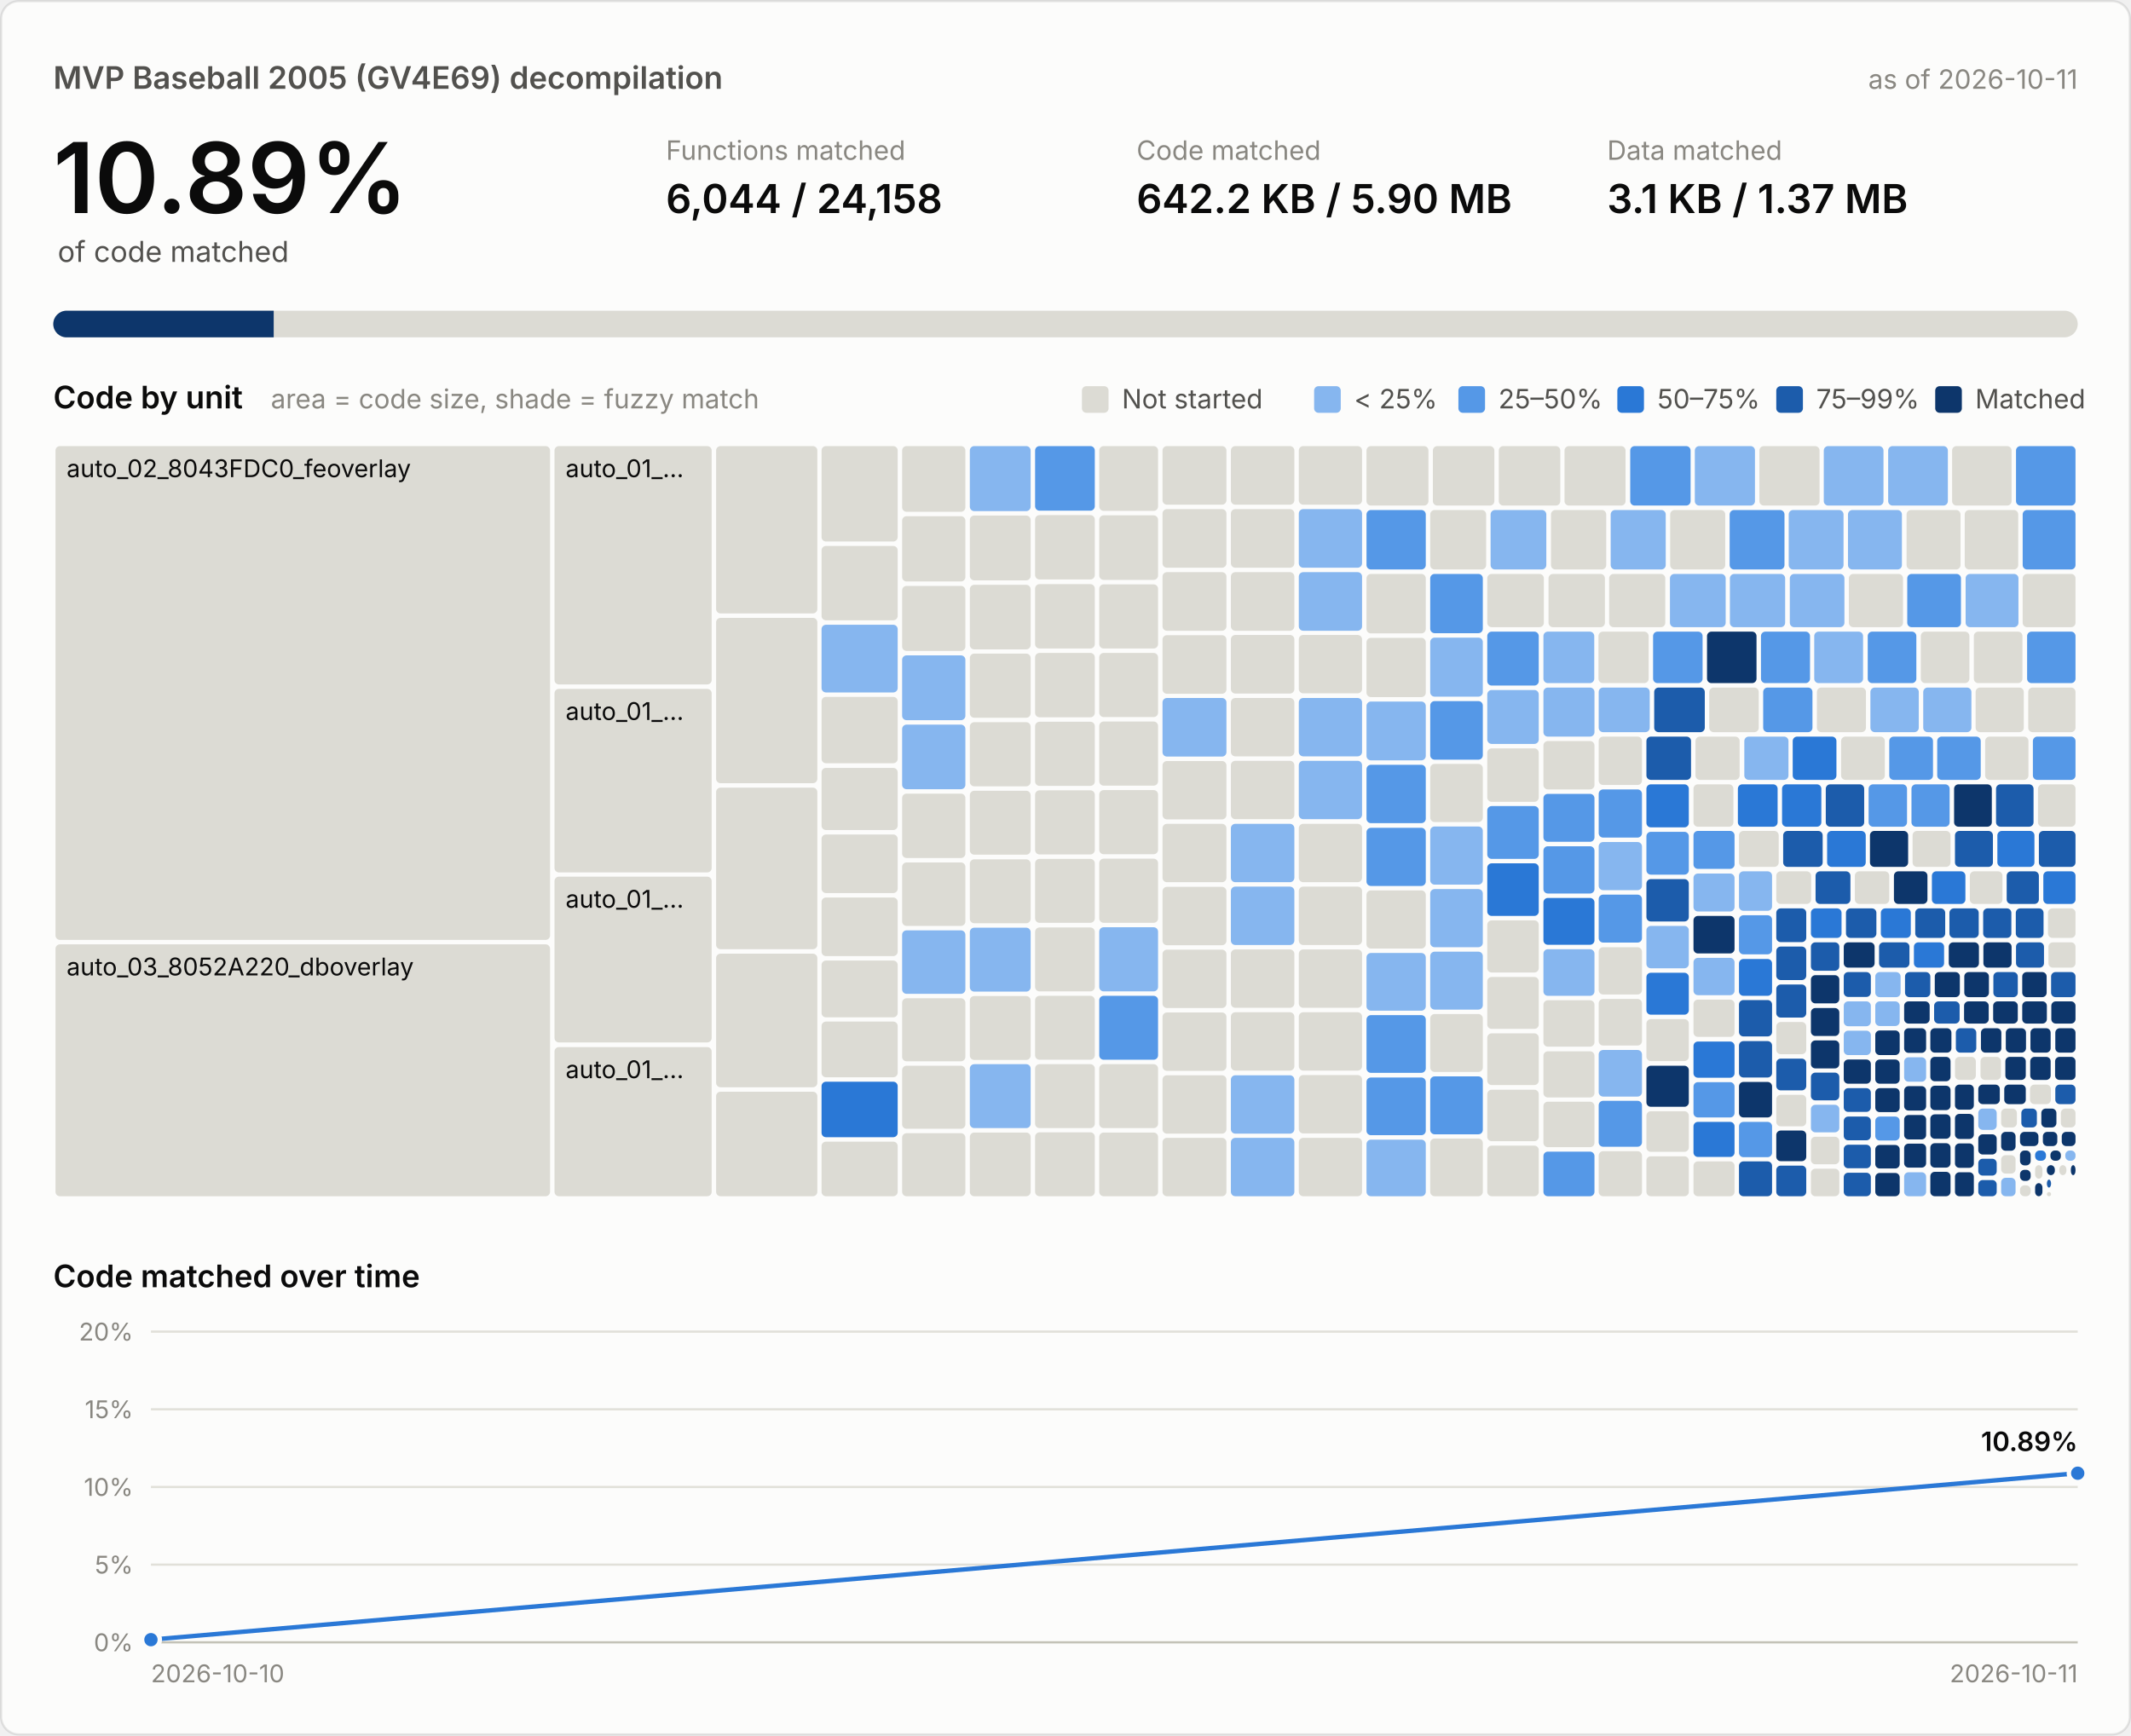
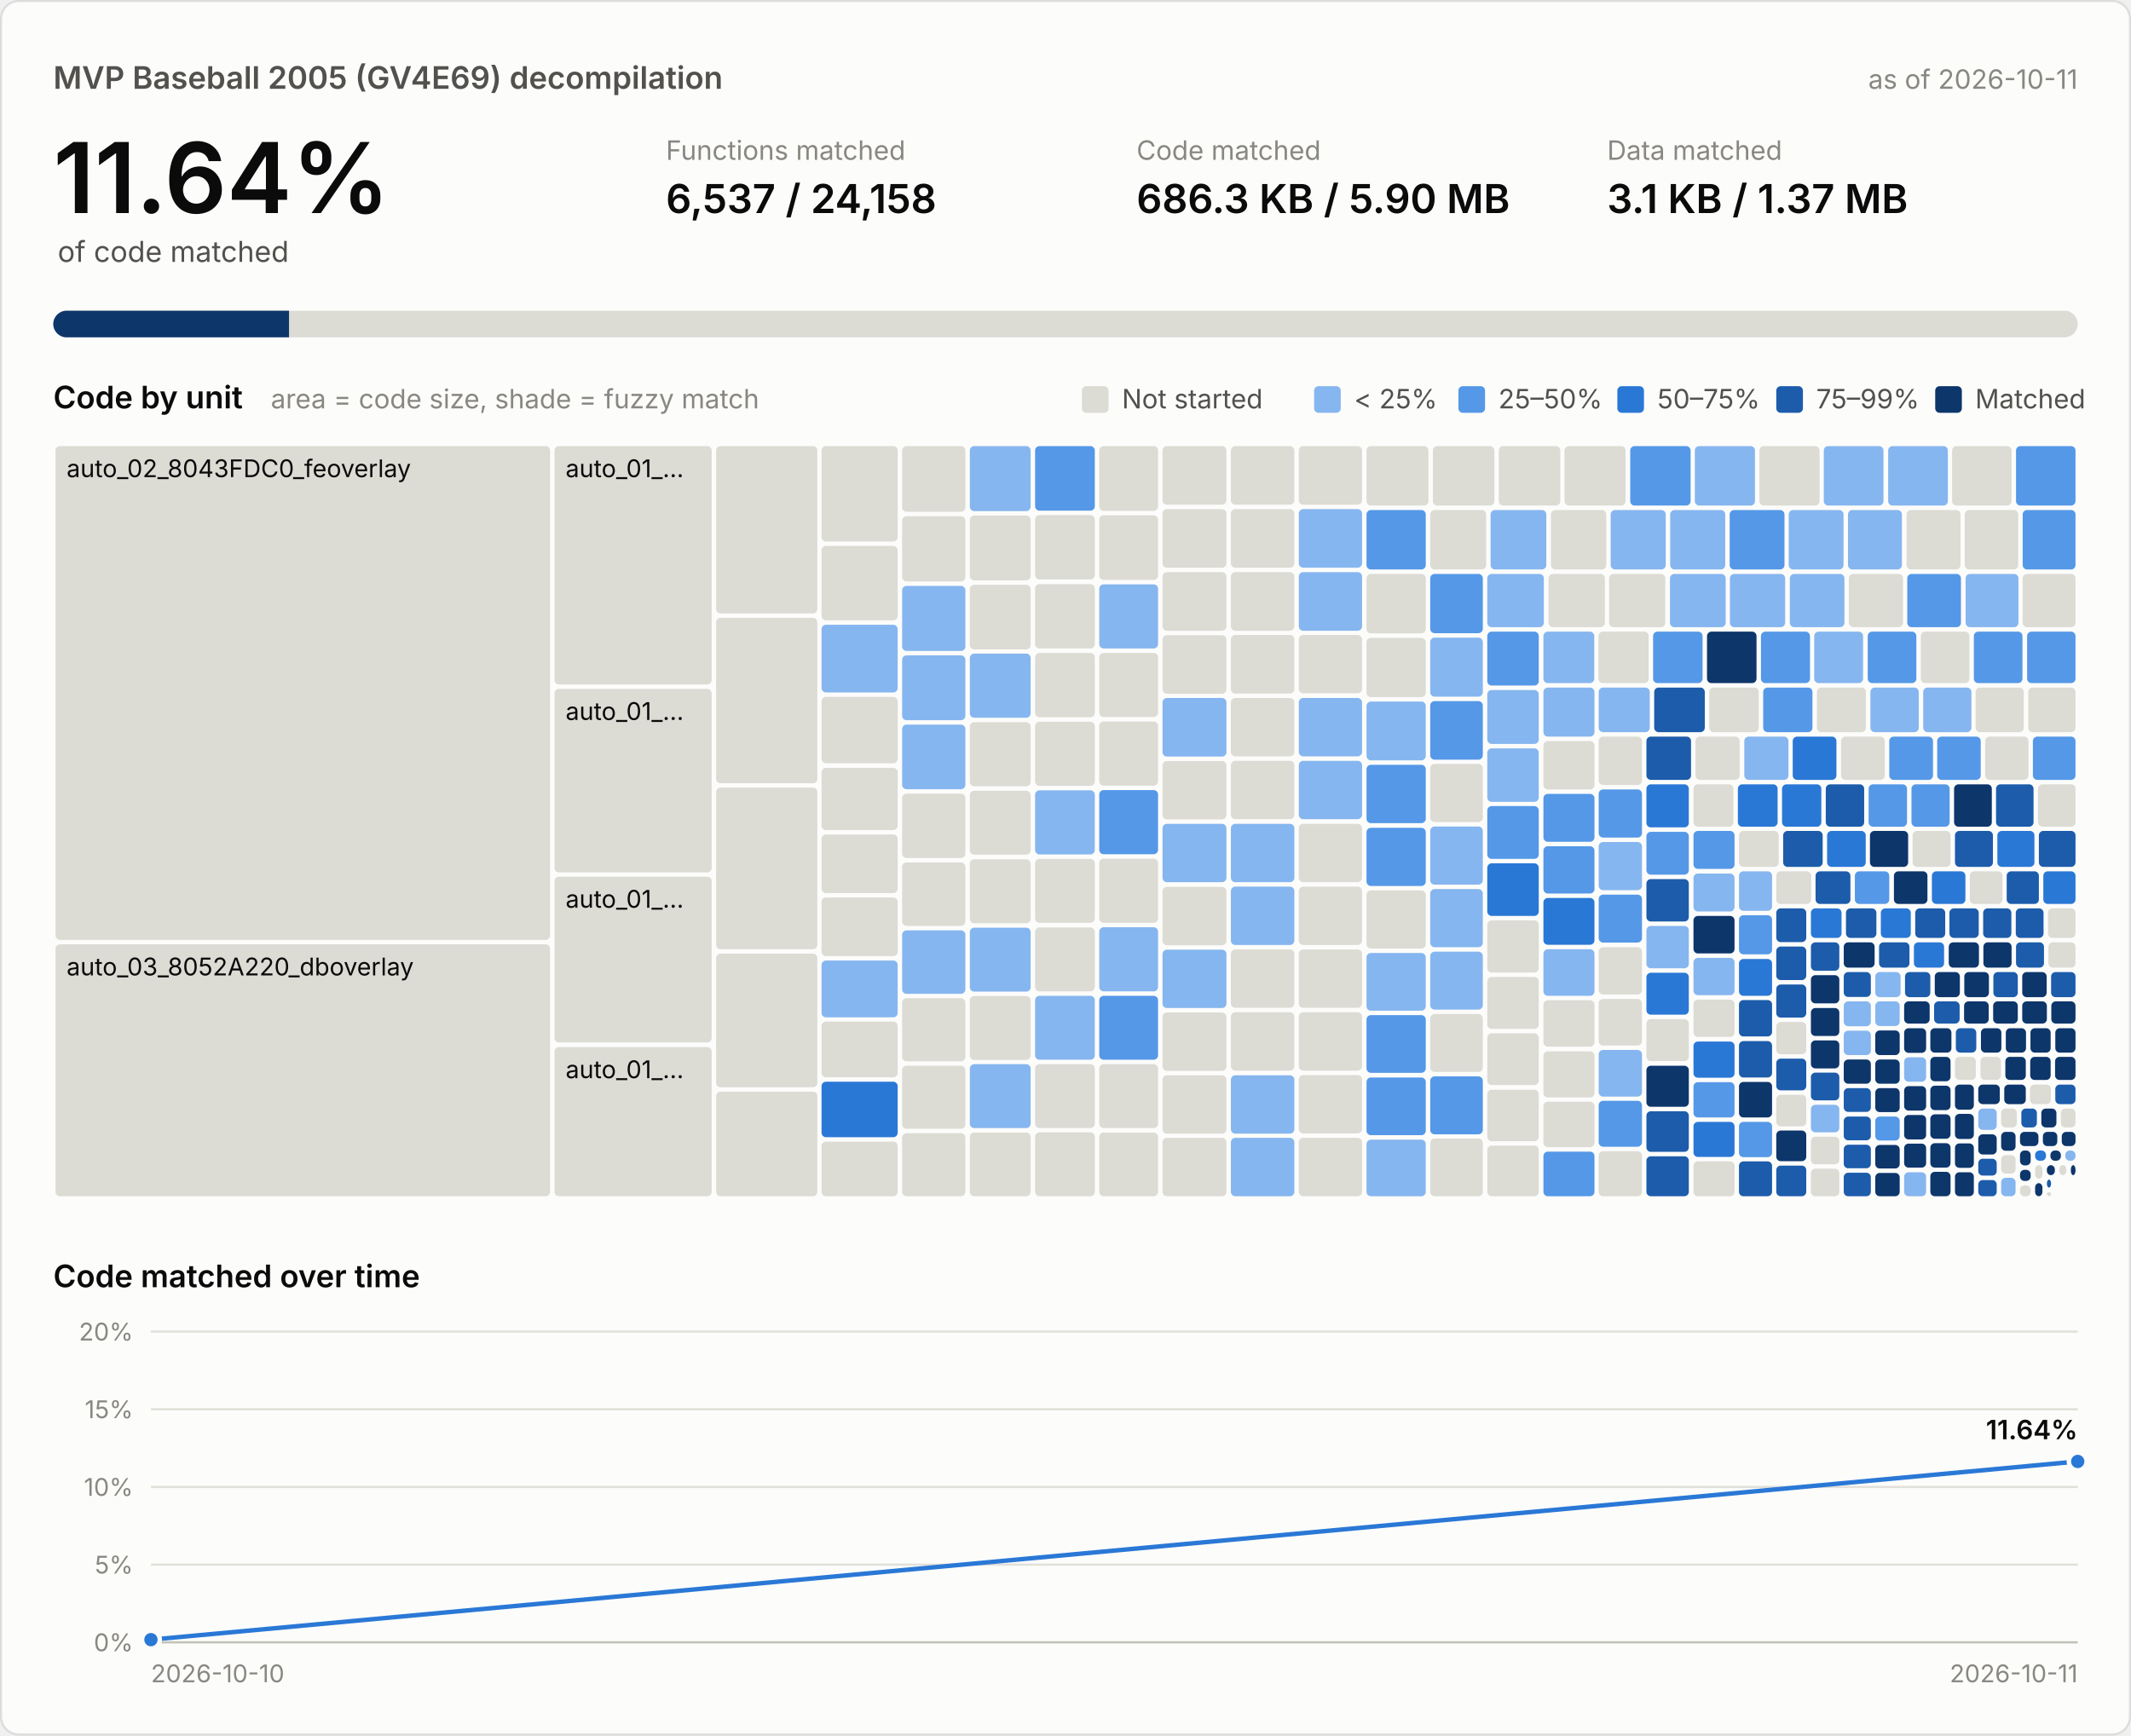
<svg xmlns="http://www.w3.org/2000/svg" width="960" height="782" viewBox="0 0 960 782" role="img" aria-labelledby="title desc">
  <style>
text { font-family: system-ui, -apple-system, "Segoe UI", sans-serif; }
.surface { fill: #fcfcfb; }
.border { fill: none; stroke: rgba(11,11,11,0.10); }
.t1 { fill: #0b0b0b; } .t2 { fill: #52514e; } .t3 { fill: #898781; }
.grid { stroke: #e1e0d9; } .axis { stroke: #c3c2b7; }
.line { fill: none; stroke: #2a78d6; } .dot { fill: #2a78d6; stroke: #fcfcfb; }
.b0 { fill: #dcdbd4; } .b1 { fill: #86b6ef; } .b2 { fill: #5598e7; }
.b3 { fill: #2a78d6; } .b4 { fill: #1c5cab; } .b5 { fill: #0d366b; }
.l0, .l1, .l2, .l3 { fill: #0b0b0b; } .l4, .l5 { fill: #ffffff; }
@media (prefers-color-scheme: dark) {
  .surface { fill: #1a1a19; }
  .border { stroke: rgba(255,255,255,0.10); }
  .t1 { fill: #ffffff; } .t2 { fill: #c3c2b7; } .t3 { fill: #898781; }
  .grid { stroke: #2c2c2a; } .axis { stroke: #383835; }
  .line { stroke: #3987e5; } .dot { fill: #3987e5; stroke: #1a1a19; }
  .b0 { fill: #383835; } .b1 { fill: #184f95; } .b2 { fill: #256abf; }
  .b3 { fill: #3987e5; } .b4 { fill: #6da7ec; } .b5 { fill: #b7d3f6; }
  .l0 { fill: #c3c2b7; } .l1, .l2 { fill: #ffffff; } .l3, .l4, .l5 { fill: #0b0b0b; }
}
</style>
  <rect x="0.5" y="0.5" width="959" height="781" rx="8" class="surface" />
  <rect x="0.5" y="0.5" width="959" height="781" rx="8" class="border" />
  <text x="24.0" y="40.0" class="t2" font-size="14" font-weight="600" text-anchor="start">MVP Baseball 2005 (GV4E69) decompilation</text>
  <text x="936.0" y="40.0" class="t3" font-size="12" font-weight="400" text-anchor="end">as of 2026-10-11</text>
-   <text x="24.0" y="96.0" class="t1" font-size="44" font-weight="600" text-anchor="start">10.89%</text>
+   <text x="24.0" y="96.0" class="t1" font-size="44" font-weight="600" text-anchor="start">11.64%</text>
  <text x="26.0" y="118.0" class="t2" font-size="13" font-weight="400" text-anchor="start">of code matched</text>
  <text x="300.0" y="72.0" class="t3" font-size="12" font-weight="400" text-anchor="start">Functions matched</text>
-   <text x="300.0" y="96.0" class="t1" font-size="18" font-weight="600" text-anchor="start">6,044 / 24,158</text>
+   <text x="300.0" y="96.0" class="t1" font-size="18" font-weight="600" text-anchor="start">6,537 / 24,158</text>
  <text x="512.0" y="72.0" class="t3" font-size="12" font-weight="400" text-anchor="start">Code matched</text>
-   <text x="512.0" y="96.0" class="t1" font-size="18" font-weight="600" text-anchor="start">642.2 KB / 5.90 MB</text>
+   <text x="512.0" y="96.0" class="t1" font-size="18" font-weight="600" text-anchor="start">686.3 KB / 5.90 MB</text>
  <text x="724.0" y="72.0" class="t3" font-size="12" font-weight="400" text-anchor="start">Data matched</text>
  <text x="724.0" y="96.0" class="t1" font-size="18" font-weight="600" text-anchor="start">3.1 KB / 1.37 MB</text>
  <clipPath id="bar">
    <rect x="24" y="140" width="912" height="12" rx="6.0" />
  </clipPath>
  <rect x="24" y="140" width="912" height="12" rx="6.0" class="b0" />
-   <rect x="24" y="140" width="99.3" height="12" class="b5" clip-path="url(#bar)" />
+   <rect x="24" y="140" width="106.2" height="12" class="b5" clip-path="url(#bar)" />
  <text x="24.0" y="184.0" class="t1" font-size="14" font-weight="600" text-anchor="start">Code by unit</text>
  <text x="122.0" y="184.0" class="t3" font-size="12" font-weight="400" text-anchor="start">area = code size, shade = fuzzy match</text>
  <rect x="487.4" y="174" width="12" height="12" rx="2" class="b0" />
  <text x="505.4" y="184.0" class="t2" font-size="12" font-weight="400" text-anchor="start">Not started</text>
  <rect x="592.0" y="174" width="12" height="12" rx="2" class="b1" />
  <text x="610.0" y="184.0" class="t2" font-size="12" font-weight="400" text-anchor="start">&lt; 25%</text>
  <rect x="657.0" y="174" width="12" height="12" rx="2" class="b2" />
  <text x="675.0" y="184.0" class="t2" font-size="12" font-weight="400" text-anchor="start">25–50%</text>
  <rect x="728.6" y="174" width="12" height="12" rx="2" class="b3" />
  <text x="746.6" y="184.0" class="t2" font-size="12" font-weight="400" text-anchor="start">50–75%</text>
  <rect x="800.2" y="174" width="12" height="12" rx="2" class="b4" />
  <text x="818.2" y="184.0" class="t2" font-size="12" font-weight="400" text-anchor="start">75–99%</text>
  <rect x="871.8" y="174" width="12" height="12" rx="2" class="b5" />
  <text x="889.8" y="184.0" class="t2" font-size="12" font-weight="400" text-anchor="start">Matched</text>
  <g id="treemap">
    <rect x="25.0" y="201.0" width="222.8" height="222.5" rx="2" class="b0" />
    <text x="30.0" y="215.0" class="l0" font-size="11" font-weight="400" text-anchor="start">auto_02_8043FDC0_feoverlay</text>
    <rect x="25.0" y="425.5" width="222.8" height="113.5" rx="2" class="b0" />
    <text x="30.0" y="439.5" class="l0" font-size="11" font-weight="400" text-anchor="start">auto_03_8052A220_dboverlay</text>
    <rect x="249.8" y="201.0" width="70.8" height="107.4" rx="2" class="b0" />
    <text x="254.8" y="215.0" class="l0" font-size="11" font-weight="400" text-anchor="start">auto_01_…</text>
    <rect x="249.8" y="310.4" width="70.8" height="82.7" rx="2" class="b0" />
    <text x="254.8" y="324.4" class="l0" font-size="11" font-weight="400" text-anchor="start">auto_01_…</text>
    <rect x="249.8" y="395.0" width="70.8" height="74.7" rx="2" class="b0" />
    <text x="254.8" y="409.0" class="l0" font-size="11" font-weight="400" text-anchor="start">auto_01_…</text>
    <rect x="249.8" y="471.8" width="70.8" height="67.2" rx="2" class="b0" />
    <text x="254.8" y="485.8" class="l0" font-size="11" font-weight="400" text-anchor="start">auto_01_…</text>
    <rect x="322.6" y="201.0" width="45.6" height="75.4" rx="2" class="b0" />
    <rect x="322.6" y="278.4" width="45.6" height="74.5" rx="2" class="b0" />
    <rect x="322.6" y="354.9" width="45.6" height="72.8" rx="2" class="b0" />
    <rect x="322.6" y="429.7" width="45.6" height="60.2" rx="2" class="b0" />
    <rect x="322.6" y="491.9" width="45.6" height="47.1" rx="2" class="b0" />
    <rect x="370.1" y="201.0" width="34.3" height="43.0" rx="2" class="b0" />
    <rect x="370.1" y="246.0" width="34.3" height="33.5" rx="2" class="b0" />
    <rect x="370.1" y="281.5" width="34.3" height="30.5" rx="2" class="b1" />
    <rect x="370.1" y="314.0" width="34.3" height="29.9" rx="2" class="b0" />
    <rect x="370.1" y="346.0" width="34.3" height="28.0" rx="2" class="b0" />
    <rect x="370.1" y="376.0" width="34.3" height="26.4" rx="2" class="b0" />
    <rect x="370.1" y="404.4" width="34.3" height="26.4" rx="2" class="b0" />
-     <rect x="370.1" y="432.8" width="34.3" height="25.6" rx="2" class="b0" />
+     <rect x="370.1" y="432.8" width="34.3" height="25.6" rx="2" class="b1" />
    <rect x="370.1" y="460.3" width="34.3" height="25.1" rx="2" class="b0" />
    <rect x="370.1" y="487.4" width="34.3" height="25.0" rx="2" class="b3" />
    <rect x="370.1" y="514.4" width="34.3" height="24.6" rx="2" class="b0" />
    <rect x="406.4" y="201.0" width="28.5" height="29.6" rx="2" class="b0" />
    <rect x="406.4" y="232.6" width="28.5" height="29.4" rx="2" class="b0" />
-     <rect x="406.4" y="264.0" width="28.5" height="29.3" rx="2" class="b0" />
+     <rect x="406.4" y="264.0" width="28.5" height="29.3" rx="2" class="b1" />
    <rect x="406.4" y="295.3" width="28.5" height="29.2" rx="2" class="b1" />
    <rect x="406.4" y="326.5" width="28.5" height="29.1" rx="2" class="b1" />
    <rect x="406.4" y="357.6" width="28.5" height="29.0" rx="2" class="b0" />
    <rect x="406.4" y="388.6" width="28.5" height="28.6" rx="2" class="b0" />
    <rect x="406.4" y="419.2" width="28.5" height="28.6" rx="2" class="b1" />
    <rect x="406.4" y="449.8" width="28.5" height="28.4" rx="2" class="b0" />
    <rect x="406.4" y="480.2" width="28.5" height="28.4" rx="2" class="b0" />
    <rect x="406.4" y="510.6" width="28.5" height="28.4" rx="2" class="b0" />
    <rect x="436.9" y="201.0" width="27.4" height="29.3" rx="2" class="b1" />
    <rect x="436.9" y="232.3" width="27.4" height="29.2" rx="2" class="b0" />
    <rect x="436.9" y="263.5" width="27.4" height="29.1" rx="2" class="b0" />
-     <rect x="436.9" y="294.5" width="27.4" height="28.9" rx="2" class="b0" />
+     <rect x="436.9" y="294.5" width="27.4" height="28.9" rx="2" class="b1" />
    <rect x="436.9" y="325.4" width="27.4" height="28.9" rx="2" class="b0" />
    <rect x="436.9" y="356.3" width="27.4" height="28.8" rx="2" class="b0" />
    <rect x="436.9" y="387.2" width="27.4" height="28.8" rx="2" class="b0" />
    <rect x="436.9" y="418.0" width="27.4" height="28.8" rx="2" class="b1" />
    <rect x="436.9" y="448.8" width="27.4" height="28.8" rx="2" class="b0" />
    <rect x="436.9" y="479.5" width="27.4" height="28.8" rx="2" class="b1" />
    <rect x="436.9" y="510.3" width="27.4" height="28.7" rx="2" class="b0" />
    <rect x="466.3" y="201.0" width="26.9" height="29.1" rx="2" class="b2" />
    <rect x="466.3" y="232.1" width="26.9" height="29.0" rx="2" class="b0" />
    <rect x="466.3" y="263.2" width="26.9" height="29.0" rx="2" class="b0" />
    <rect x="466.3" y="294.2" width="26.9" height="29.0" rx="2" class="b0" />
    <rect x="466.3" y="325.2" width="26.9" height="28.9" rx="2" class="b0" />
-     <rect x="466.3" y="356.1" width="26.9" height="28.9" rx="2" class="b0" />
+     <rect x="466.3" y="356.1" width="26.9" height="28.9" rx="2" class="b1" />
    <rect x="466.3" y="387.0" width="26.9" height="28.8" rx="2" class="b0" />
    <rect x="466.3" y="417.9" width="26.9" height="28.8" rx="2" class="b0" />
-     <rect x="466.3" y="448.7" width="26.9" height="28.8" rx="2" class="b0" />
+     <rect x="466.3" y="448.7" width="26.9" height="28.8" rx="2" class="b1" />
    <rect x="466.3" y="479.5" width="26.9" height="28.8" rx="2" class="b0" />
    <rect x="466.3" y="510.2" width="26.9" height="28.8" rx="2" class="b0" />
    <rect x="495.2" y="201.0" width="26.5" height="29.2" rx="2" class="b0" />
    <rect x="495.2" y="232.2" width="26.5" height="29.1" rx="2" class="b0" />
-     <rect x="495.2" y="263.3" width="26.5" height="28.9" rx="2" class="b0" />
+     <rect x="495.2" y="263.3" width="26.5" height="28.9" rx="2" class="b1" />
    <rect x="495.2" y="294.2" width="26.5" height="28.9" rx="2" class="b0" />
    <rect x="495.2" y="325.1" width="26.5" height="28.9" rx="2" class="b0" />
-     <rect x="495.2" y="356.0" width="26.5" height="28.9" rx="2" class="b0" />
+     <rect x="495.2" y="356.0" width="26.5" height="28.9" rx="2" class="b2" />
    <rect x="495.2" y="386.9" width="26.5" height="28.9" rx="2" class="b0" />
    <rect x="495.2" y="417.8" width="26.5" height="28.9" rx="2" class="b1" />
    <rect x="495.2" y="448.7" width="26.5" height="28.8" rx="2" class="b2" />
    <rect x="495.2" y="479.5" width="26.5" height="28.8" rx="2" class="b0" />
    <rect x="495.2" y="510.3" width="26.5" height="28.7" rx="2" class="b0" />
    <rect x="523.7" y="201.0" width="28.8" height="26.4" rx="2" class="b0" />
    <rect x="523.7" y="229.4" width="28.8" height="26.4" rx="2" class="b0" />
    <rect x="523.7" y="257.8" width="28.8" height="26.4" rx="2" class="b0" />
    <rect x="523.7" y="286.2" width="28.8" height="26.4" rx="2" class="b0" />
    <rect x="523.7" y="314.5" width="28.8" height="26.4" rx="2" class="b1" />
    <rect x="523.7" y="342.9" width="28.8" height="26.3" rx="2" class="b0" />
-     <rect x="523.7" y="371.2" width="28.8" height="26.3" rx="2" class="b0" />
+     <rect x="523.7" y="371.2" width="28.8" height="26.3" rx="2" class="b1" />
    <rect x="523.7" y="399.6" width="28.8" height="26.3" rx="2" class="b0" />
-     <rect x="523.7" y="427.9" width="28.8" height="26.3" rx="2" class="b0" />
+     <rect x="523.7" y="427.9" width="28.8" height="26.3" rx="2" class="b1" />
    <rect x="523.7" y="456.2" width="28.8" height="26.3" rx="2" class="b0" />
    <rect x="523.7" y="484.5" width="28.8" height="26.3" rx="2" class="b0" />
    <rect x="523.7" y="512.7" width="28.8" height="26.3" rx="2" class="b0" />
    <rect x="554.5" y="201.0" width="28.6" height="26.4" rx="2" class="b0" />
    <rect x="554.5" y="229.4" width="28.6" height="26.4" rx="2" class="b0" />
    <rect x="554.5" y="257.8" width="28.6" height="26.4" rx="2" class="b0" />
    <rect x="554.5" y="286.1" width="28.6" height="26.4" rx="2" class="b0" />
    <rect x="554.5" y="314.5" width="28.6" height="26.3" rx="2" class="b0" />
    <rect x="554.5" y="342.8" width="28.6" height="26.3" rx="2" class="b0" />
    <rect x="554.5" y="371.2" width="28.6" height="26.3" rx="2" class="b1" />
    <rect x="554.5" y="399.5" width="28.6" height="26.3" rx="2" class="b1" />
    <rect x="554.5" y="427.8" width="28.6" height="26.3" rx="2" class="b0" />
    <rect x="554.5" y="456.1" width="28.6" height="26.3" rx="2" class="b0" />
    <rect x="554.5" y="484.5" width="28.6" height="26.3" rx="2" class="b1" />
    <rect x="554.5" y="512.7" width="28.6" height="26.3" rx="2" class="b1" />
    <rect x="585.1" y="201.0" width="28.5" height="26.4" rx="2" class="b0" />
    <rect x="585.1" y="229.4" width="28.5" height="26.4" rx="2" class="b1" />
    <rect x="585.1" y="257.8" width="28.5" height="26.4" rx="2" class="b1" />
    <rect x="585.1" y="286.1" width="28.5" height="26.3" rx="2" class="b0" />
    <rect x="585.1" y="314.5" width="28.5" height="26.3" rx="2" class="b1" />
    <rect x="585.1" y="342.8" width="28.5" height="26.3" rx="2" class="b1" />
    <rect x="585.1" y="371.2" width="28.5" height="26.3" rx="2" class="b0" />
    <rect x="585.1" y="399.5" width="28.5" height="26.3" rx="2" class="b0" />
    <rect x="585.1" y="427.8" width="28.5" height="26.3" rx="2" class="b0" />
    <rect x="585.1" y="456.1" width="28.5" height="26.3" rx="2" class="b0" />
    <rect x="585.1" y="484.4" width="28.5" height="26.3" rx="2" class="b0" />
    <rect x="585.1" y="512.7" width="28.5" height="26.3" rx="2" class="b0" />
    <rect x="615.6" y="201.0" width="27.9" height="26.8" rx="2" class="b0" />
    <rect x="645.5" y="201.0" width="27.7" height="26.8" rx="2" class="b0" />
    <rect x="675.2" y="201.0" width="27.7" height="26.8" rx="2" class="b0" />
    <rect x="704.8" y="201.0" width="27.5" height="26.8" rx="2" class="b0" />
    <rect x="734.4" y="201.0" width="27.2" height="26.8" rx="2" class="b2" />
    <rect x="763.5" y="201.0" width="27.1" height="26.8" rx="2" class="b1" />
    <rect x="792.6" y="201.0" width="27.1" height="26.8" rx="2" class="b0" />
    <rect x="821.6" y="201.0" width="26.9" height="26.8" rx="2" class="b1" />
    <rect x="850.6" y="201.0" width="26.9" height="26.8" rx="2" class="b1" />
    <rect x="879.4" y="201.0" width="26.8" height="26.8" rx="2" class="b0" />
    <rect x="908.2" y="201.0" width="26.8" height="26.8" rx="2" class="b2" />
    <rect x="615.6" y="229.8" width="26.7" height="26.8" rx="2" class="b2" />
    <rect x="615.6" y="258.6" width="26.7" height="26.8" rx="2" class="b0" />
    <rect x="615.6" y="287.4" width="26.7" height="26.7" rx="2" class="b0" />
    <rect x="615.6" y="316.1" width="26.7" height="26.5" rx="2" class="b1" />
    <rect x="615.6" y="344.6" width="26.7" height="26.3" rx="2" class="b2" />
    <rect x="615.6" y="373.0" width="26.7" height="26.2" rx="2" class="b2" />
    <rect x="615.6" y="401.2" width="26.7" height="26.2" rx="2" class="b0" />
    <rect x="615.6" y="429.4" width="26.7" height="26.0" rx="2" class="b1" />
    <rect x="615.6" y="457.4" width="26.7" height="26.0" rx="2" class="b2" />
    <rect x="615.6" y="485.5" width="26.7" height="26.0" rx="2" class="b2" />
    <rect x="615.6" y="513.5" width="26.7" height="25.5" rx="2" class="b1" />
    <rect x="644.3" y="229.8" width="25.2" height="26.8" rx="2" class="b0" />
    <rect x="671.5" y="229.8" width="25.1" height="26.8" rx="2" class="b1" />
    <rect x="698.7" y="229.8" width="24.9" height="26.8" rx="2" class="b0" />
    <rect x="725.6" y="229.8" width="24.8" height="26.8" rx="2" class="b1" />
-     <rect x="752.4" y="229.8" width="24.8" height="26.8" rx="2" class="b0" />
+     <rect x="752.4" y="229.8" width="24.8" height="26.8" rx="2" class="b1" />
    <rect x="779.2" y="229.8" width="24.7" height="26.8" rx="2" class="b2" />
    <rect x="805.8" y="229.8" width="24.7" height="26.8" rx="2" class="b1" />
    <rect x="832.5" y="229.8" width="24.3" height="26.8" rx="2" class="b1" />
    <rect x="858.9" y="229.8" width="24.3" height="26.8" rx="2" class="b0" />
    <rect x="885.1" y="229.8" width="24.1" height="26.8" rx="2" class="b0" />
    <rect x="911.2" y="229.8" width="23.8" height="26.8" rx="2" class="b2" />
    <rect x="644.3" y="258.6" width="23.7" height="26.7" rx="2" class="b2" />
    <rect x="644.3" y="287.3" width="23.7" height="26.6" rx="2" class="b1" />
    <rect x="644.3" y="315.9" width="23.7" height="26.4" rx="2" class="b2" />
    <rect x="644.3" y="344.2" width="23.7" height="26.2" rx="2" class="b0" />
    <rect x="644.3" y="372.4" width="23.7" height="26.2" rx="2" class="b1" />
    <rect x="644.3" y="400.6" width="23.7" height="26.2" rx="2" class="b1" />
    <rect x="644.3" y="428.8" width="23.7" height="26.1" rx="2" class="b1" />
    <rect x="644.3" y="456.9" width="23.7" height="26.1" rx="2" class="b0" />
    <rect x="644.3" y="485.0" width="23.7" height="26.1" rx="2" class="b2" />
    <rect x="644.3" y="513.0" width="23.7" height="26.0" rx="2" class="b0" />
-     <rect x="670.0" y="258.6" width="25.5" height="24.0" rx="2" class="b0" />
+     <rect x="670.0" y="258.6" width="25.5" height="24.0" rx="2" class="b1" />
    <rect x="697.6" y="258.6" width="25.4" height="24.0" rx="2" class="b0" />
    <rect x="724.9" y="258.6" width="25.3" height="24.0" rx="2" class="b0" />
    <rect x="752.3" y="258.6" width="25.1" height="24.0" rx="2" class="b1" />
    <rect x="779.3" y="258.6" width="24.9" height="24.0" rx="2" class="b1" />
    <rect x="806.3" y="258.6" width="24.6" height="24.0" rx="2" class="b1" />
    <rect x="832.9" y="258.6" width="24.4" height="24.0" rx="2" class="b0" />
    <rect x="859.2" y="258.6" width="24.2" height="24.0" rx="2" class="b2" />
    <rect x="885.5" y="258.6" width="23.8" height="24.0" rx="2" class="b1" />
    <rect x="911.2" y="258.6" width="23.8" height="24.0" rx="2" class="b0" />
    <rect x="670.0" y="284.6" width="23.2" height="24.3" rx="2" class="b2" />
    <rect x="670.0" y="310.9" width="23.2" height="24.3" rx="2" class="b1" />
-     <rect x="670.0" y="337.2" width="23.2" height="24.1" rx="2" class="b0" />
+     <rect x="670.0" y="337.2" width="23.2" height="24.1" rx="2" class="b1" />
    <rect x="670.0" y="363.2" width="23.2" height="23.8" rx="2" class="b2" />
    <rect x="670.0" y="389.0" width="23.2" height="23.7" rx="2" class="b3" />
    <rect x="670.0" y="414.7" width="23.2" height="23.5" rx="2" class="b0" />
    <rect x="670.0" y="440.2" width="23.2" height="23.4" rx="2" class="b0" />
    <rect x="670.0" y="465.6" width="23.2" height="23.3" rx="2" class="b0" />
    <rect x="670.0" y="491.0" width="23.2" height="23.2" rx="2" class="b0" />
    <rect x="670.0" y="516.2" width="23.2" height="22.8" rx="2" class="b0" />
    <rect x="695.3" y="284.6" width="22.9" height="23.2" rx="2" class="b1" />
    <rect x="720.1" y="284.6" width="22.6" height="23.2" rx="2" class="b0" />
    <rect x="744.7" y="284.6" width="22.3" height="23.2" rx="2" class="b2" />
    <rect x="769.0" y="284.6" width="22.3" height="23.2" rx="2" class="b5" />
    <rect x="793.3" y="284.6" width="22.1" height="23.2" rx="2" class="b2" />
    <rect x="817.3" y="284.6" width="22.0" height="23.2" rx="2" class="b1" />
    <rect x="841.4" y="284.6" width="21.9" height="23.2" rx="2" class="b2" />
    <rect x="865.3" y="284.6" width="21.9" height="23.2" rx="2" class="b0" />
-     <rect x="889.2" y="284.6" width="21.9" height="23.2" rx="2" class="b0" />
+     <rect x="889.2" y="284.6" width="21.9" height="23.2" rx="2" class="b2" />
    <rect x="913.2" y="284.6" width="21.8" height="23.2" rx="2" class="b2" />
    <rect x="695.3" y="309.8" width="23.0" height="22.1" rx="2" class="b1" />
    <rect x="695.3" y="333.9" width="23.0" height="21.8" rx="2" class="b0" />
    <rect x="695.3" y="357.7" width="23.0" height="21.6" rx="2" class="b2" />
    <rect x="695.3" y="381.3" width="23.0" height="21.3" rx="2" class="b2" />
    <rect x="695.3" y="404.6" width="23.0" height="21.1" rx="2" class="b3" />
    <rect x="695.3" y="427.7" width="23.0" height="21.0" rx="2" class="b1" />
    <rect x="695.3" y="450.7" width="23.0" height="20.9" rx="2" class="b0" />
    <rect x="695.3" y="473.7" width="23.0" height="20.8" rx="2" class="b0" />
    <rect x="695.3" y="496.4" width="23.0" height="20.5" rx="2" class="b0" />
    <rect x="695.3" y="518.9" width="23.0" height="20.1" rx="2" class="b2" />
    <rect x="720.2" y="309.8" width="23.0" height="20.1" rx="2" class="b1" />
    <rect x="745.2" y="309.8" width="22.8" height="20.1" rx="2" class="b4" />
    <rect x="770.0" y="309.8" width="22.3" height="20.1" rx="2" class="b0" />
    <rect x="794.3" y="309.8" width="22.2" height="20.1" rx="2" class="b2" />
    <rect x="818.5" y="309.8" width="22.1" height="20.1" rx="2" class="b0" />
    <rect x="842.6" y="309.8" width="21.8" height="20.1" rx="2" class="b1" />
    <rect x="866.4" y="309.8" width="21.7" height="20.1" rx="2" class="b1" />
    <rect x="890.0" y="309.8" width="21.7" height="20.1" rx="2" class="b0" />
    <rect x="913.7" y="309.8" width="21.3" height="20.1" rx="2" class="b0" />
    <rect x="720.2" y="331.9" width="19.5" height="21.8" rx="2" class="b0" />
    <rect x="720.2" y="355.7" width="19.5" height="21.7" rx="2" class="b2" />
    <rect x="720.2" y="379.4" width="19.5" height="21.7" rx="2" class="b1" />
    <rect x="720.2" y="403.1" width="19.5" height="21.6" rx="2" class="b2" />
    <rect x="720.2" y="426.8" width="19.5" height="21.3" rx="2" class="b0" />
    <rect x="720.2" y="450.1" width="19.5" height="21.0" rx="2" class="b0" />
    <rect x="720.2" y="473.1" width="19.5" height="21.0" rx="2" class="b1" />
    <rect x="720.2" y="496.0" width="19.5" height="20.7" rx="2" class="b2" />
    <rect x="720.2" y="518.7" width="19.5" height="20.3" rx="2" class="b0" />
    <rect x="741.7" y="331.9" width="20.1" height="19.5" rx="2" class="b4" />
    <rect x="763.8" y="331.9" width="19.9" height="19.5" rx="2" class="b0" />
    <rect x="785.8" y="331.9" width="19.9" height="19.5" rx="2" class="b1" />
    <rect x="807.6" y="331.9" width="19.7" height="19.5" rx="2" class="b3" />
    <rect x="829.4" y="331.9" width="19.7" height="19.5" rx="2" class="b0" />
    <rect x="851.1" y="331.9" width="19.7" height="19.5" rx="2" class="b2" />
    <rect x="872.7" y="331.9" width="19.6" height="19.5" rx="2" class="b2" />
    <rect x="894.3" y="331.9" width="19.5" height="19.5" rx="2" class="b0" />
    <rect x="915.8" y="331.9" width="19.2" height="19.5" rx="2" class="b2" />
    <rect x="741.7" y="353.4" width="19.1" height="19.4" rx="2" class="b3" />
    <rect x="741.7" y="374.8" width="19.1" height="19.3" rx="2" class="b2" />
    <rect x="741.7" y="396.1" width="19.1" height="19.1" rx="2" class="b4" />
    <rect x="741.7" y="417.2" width="19.1" height="19.1" rx="2" class="b1" />
    <rect x="741.7" y="438.3" width="19.1" height="18.9" rx="2" class="b3" />
    <rect x="741.7" y="459.2" width="19.1" height="18.9" rx="2" class="b0" />
    <rect x="741.7" y="480.2" width="19.1" height="18.5" rx="2" class="b5" />
-     <rect x="741.7" y="500.7" width="19.1" height="18.3" rx="2" class="b0" />
-     <rect x="741.7" y="521.0" width="19.1" height="18.0" rx="2" class="b0" />
+     <rect x="741.7" y="500.7" width="19.1" height="18.3" rx="2" class="b4" />
+     <rect x="741.7" y="521.0" width="19.1" height="18.0" rx="2" class="b4" />
    <rect x="762.9" y="353.4" width="18.0" height="19.1" rx="2" class="b0" />
    <rect x="782.9" y="353.4" width="17.9" height="19.1" rx="2" class="b3" />
    <rect x="802.8" y="353.4" width="17.7" height="19.1" rx="2" class="b3" />
    <rect x="822.5" y="353.4" width="17.3" height="19.1" rx="2" class="b4" />
    <rect x="841.8" y="353.4" width="17.3" height="19.1" rx="2" class="b2" />
    <rect x="861.1" y="353.4" width="17.2" height="19.1" rx="2" class="b2" />
    <rect x="880.3" y="353.4" width="17.0" height="19.1" rx="2" class="b5" />
    <rect x="899.2" y="353.4" width="16.9" height="19.1" rx="2" class="b4" />
    <rect x="918.1" y="353.4" width="16.9" height="19.1" rx="2" class="b0" />
    <rect x="762.9" y="374.4" width="18.5" height="17.1" rx="2" class="b2" />
    <rect x="762.9" y="393.6" width="18.5" height="17.1" rx="2" class="b1" />
    <rect x="762.9" y="412.7" width="18.5" height="16.9" rx="2" class="b5" />
    <rect x="762.9" y="431.6" width="18.5" height="16.8" rx="2" class="b1" />
    <rect x="762.9" y="450.4" width="18.5" height="16.8" rx="2" class="b0" />
    <rect x="762.9" y="469.3" width="18.5" height="16.3" rx="2" class="b3" />
    <rect x="762.9" y="487.6" width="18.5" height="15.9" rx="2" class="b2" />
    <rect x="762.9" y="505.5" width="18.5" height="15.8" rx="2" class="b3" />
    <rect x="762.9" y="523.3" width="18.5" height="15.7" rx="2" class="b0" />
    <rect x="783.4" y="374.4" width="17.9" height="16.2" rx="2" class="b0" />
    <rect x="803.3" y="374.4" width="17.8" height="16.2" rx="2" class="b4" />
    <rect x="823.1" y="374.4" width="17.4" height="16.2" rx="2" class="b3" />
    <rect x="842.4" y="374.4" width="17.2" height="16.2" rx="2" class="b5" />
    <rect x="861.6" y="374.4" width="17.1" height="16.2" rx="2" class="b0" />
    <rect x="880.7" y="374.4" width="17.1" height="16.2" rx="2" class="b4" />
    <rect x="899.8" y="374.4" width="16.7" height="16.2" rx="2" class="b3" />
    <rect x="918.5" y="374.4" width="16.5" height="16.2" rx="2" class="b4" />
    <rect x="783.4" y="392.6" width="14.9" height="17.8" rx="2" class="b1" />
    <rect x="783.4" y="412.4" width="14.9" height="17.6" rx="2" class="b2" />
    <rect x="783.4" y="432.1" width="14.9" height="16.6" rx="2" class="b3" />
    <rect x="783.4" y="450.6" width="14.9" height="16.4" rx="2" class="b4" />
    <rect x="783.4" y="469.1" width="14.9" height="16.4" rx="2" class="b4" />
    <rect x="783.4" y="487.5" width="14.9" height="16.0" rx="2" class="b5" />
    <rect x="783.4" y="505.5" width="14.9" height="15.9" rx="2" class="b2" />
    <rect x="783.4" y="523.3" width="14.9" height="15.7" rx="2" class="b4" />
    <rect x="800.2" y="392.6" width="15.7" height="14.7" rx="2" class="b0" />
    <rect x="817.9" y="392.6" width="15.7" height="14.7" rx="2" class="b4" />
-     <rect x="835.6" y="392.6" width="15.5" height="14.7" rx="2" class="b0" />
+     <rect x="835.6" y="392.6" width="15.5" height="14.7" rx="2" class="b2" />
    <rect x="853.2" y="392.6" width="15.1" height="14.7" rx="2" class="b5" />
    <rect x="870.3" y="392.6" width="15.1" height="14.7" rx="2" class="b3" />
    <rect x="887.4" y="392.6" width="14.7" height="14.7" rx="2" class="b0" />
    <rect x="904.0" y="392.6" width="14.5" height="14.7" rx="2" class="b4" />
    <rect x="920.5" y="392.6" width="14.5" height="14.7" rx="2" class="b3" />
    <rect x="800.2" y="409.3" width="13.5" height="15.2" rx="2" class="b4" />
    <rect x="800.2" y="426.5" width="13.5" height="15.1" rx="2" class="b4" />
    <rect x="800.2" y="443.6" width="13.5" height="14.9" rx="2" class="b4" />
    <rect x="800.2" y="460.5" width="13.5" height="14.5" rx="2" class="b0" />
    <rect x="800.2" y="477.0" width="13.5" height="14.3" rx="2" class="b4" />
    <rect x="800.2" y="493.3" width="13.5" height="14.2" rx="2" class="b0" />
    <rect x="800.2" y="509.4" width="13.5" height="13.8" rx="2" class="b5" />
    <rect x="800.2" y="525.2" width="13.5" height="13.8" rx="2" class="b4" />
    <rect x="815.8" y="409.3" width="13.8" height="13.3" rx="2" class="b3" />
    <rect x="831.6" y="409.3" width="13.7" height="13.3" rx="2" class="b4" />
    <rect x="847.3" y="409.3" width="13.5" height="13.3" rx="2" class="b3" />
    <rect x="862.8" y="409.3" width="13.5" height="13.3" rx="2" class="b4" />
    <rect x="878.2" y="409.3" width="13.2" height="13.3" rx="2" class="b4" />
    <rect x="893.4" y="409.3" width="12.7" height="13.3" rx="2" class="b4" />
    <rect x="908.1" y="409.3" width="12.5" height="13.3" rx="2" class="b4" />
    <rect x="922.6" y="409.3" width="12.4" height="13.3" rx="2" class="b0" />
    <rect x="815.8" y="424.6" width="12.8" height="12.8" rx="2" class="b4" />
    <rect x="815.8" y="439.4" width="12.8" height="12.7" rx="2" class="b5" />
    <rect x="815.8" y="454.2" width="12.8" height="12.6" rx="2" class="b5" />
    <rect x="815.8" y="468.8" width="12.8" height="12.6" rx="2" class="b5" />
    <rect x="815.8" y="483.3" width="12.8" height="12.5" rx="2" class="b4" />
    <rect x="815.8" y="497.8" width="12.8" height="12.4" rx="2" class="b1" />
    <rect x="815.8" y="512.2" width="12.8" height="12.4" rx="2" class="b0" />
    <rect x="815.8" y="526.6" width="12.8" height="12.4" rx="2" class="b0" />
    <rect x="830.6" y="424.6" width="13.9" height="11.4" rx="2" class="b5" />
    <rect x="846.5" y="424.6" width="13.7" height="11.4" rx="2" class="b4" />
    <rect x="862.2" y="424.6" width="13.6" height="11.4" rx="2" class="b3" />
    <rect x="877.9" y="424.6" width="13.6" height="11.4" rx="2" class="b5" />
    <rect x="893.5" y="424.6" width="12.7" height="11.4" rx="2" class="b5" />
    <rect x="908.2" y="424.6" width="12.6" height="11.4" rx="2" class="b4" />
    <rect x="922.8" y="424.6" width="12.2" height="11.4" rx="2" class="b0" />
    <rect x="830.6" y="438.0" width="12.2" height="11.2" rx="2" class="b4" />
    <rect x="830.6" y="451.2" width="12.2" height="11.2" rx="2" class="b1" />
    <rect x="830.6" y="464.4" width="12.2" height="11.0" rx="2" class="b1" />
    <rect x="830.6" y="477.4" width="12.2" height="10.9" rx="2" class="b5" />
    <rect x="830.6" y="490.3" width="12.2" height="10.7" rx="2" class="b4" />
    <rect x="830.6" y="503.1" width="12.2" height="10.7" rx="2" class="b4" />
    <rect x="830.6" y="515.8" width="12.2" height="10.6" rx="2" class="b4" />
    <rect x="830.6" y="528.4" width="12.2" height="10.6" rx="2" class="b4" />
    <rect x="844.8" y="438.0" width="11.4" height="11.3" rx="2" class="b1" />
    <rect x="858.2" y="438.0" width="11.4" height="11.3" rx="2" class="b4" />
    <rect x="871.6" y="438.0" width="11.3" height="11.3" rx="2" class="b5" />
    <rect x="884.9" y="438.0" width="11.1" height="11.3" rx="2" class="b5" />
    <rect x="898.0" y="438.0" width="11.0" height="11.3" rx="2" class="b4" />
    <rect x="911.0" y="438.0" width="11.0" height="11.3" rx="2" class="b5" />
    <rect x="924.0" y="438.0" width="11.0" height="11.3" rx="2" class="b4" />
    <rect x="844.8" y="451.2" width="11.0" height="11.1" rx="2" class="b1" />
    <rect x="844.8" y="464.3" width="11.0" height="11.1" rx="2" class="b5" />
    <rect x="844.8" y="477.4" width="11.0" height="10.9" rx="2" class="b5" />
    <rect x="844.8" y="490.3" width="11.0" height="10.8" rx="2" class="b5" />
    <rect x="844.8" y="503.1" width="11.0" height="10.8" rx="2" class="b2" />
    <rect x="844.8" y="515.9" width="11.0" height="10.6" rx="2" class="b5" />
    <rect x="844.8" y="528.5" width="11.0" height="10.5" rx="2" class="b5" />
    <rect x="857.8" y="451.2" width="11.5" height="10.0" rx="2" class="b5" />
    <rect x="871.3" y="451.2" width="11.5" height="10.0" rx="2" class="b4" />
    <rect x="884.8" y="451.2" width="11.1" height="10.0" rx="2" class="b5" />
    <rect x="897.9" y="451.2" width="11.1" height="10.0" rx="2" class="b5" />
    <rect x="911.0" y="451.2" width="11.1" height="10.0" rx="2" class="b5" />
    <rect x="924.1" y="451.2" width="10.9" height="10.0" rx="2" class="b5" />
    <rect x="857.8" y="463.3" width="9.9" height="11.1" rx="2" class="b5" />
    <rect x="857.8" y="476.4" width="9.9" height="11.0" rx="2" class="b1" />
    <rect x="857.8" y="489.4" width="9.9" height="11.0" rx="2" class="b5" />
    <rect x="857.8" y="502.4" width="9.9" height="11.0" rx="2" class="b5" />
    <rect x="857.8" y="515.3" width="9.9" height="10.8" rx="2" class="b5" />
    <rect x="857.8" y="528.2" width="9.9" height="10.8" rx="2" class="b1" />
    <rect x="869.6" y="463.3" width="9.5" height="11.0" rx="2" class="b5" />
    <rect x="881.1" y="463.3" width="9.2" height="11.0" rx="2" class="b4" />
    <rect x="892.4" y="463.3" width="9.2" height="11.0" rx="2" class="b5" />
    <rect x="903.6" y="463.3" width="9.1" height="11.0" rx="2" class="b5" />
    <rect x="914.7" y="463.3" width="9.1" height="11.0" rx="2" class="b5" />
    <rect x="925.9" y="463.3" width="9.1" height="11.0" rx="2" class="b5" />
    <rect x="869.6" y="476.2" width="9.1" height="11.0" rx="2" class="b5" />
    <rect x="869.6" y="489.2" width="9.1" height="11.0" rx="2" class="b5" />
    <rect x="869.6" y="502.1" width="9.1" height="11.0" rx="2" class="b5" />
    <rect x="869.6" y="515.1" width="9.1" height="11.0" rx="2" class="b5" />
    <rect x="869.6" y="528.0" width="9.1" height="11.0" rx="2" class="b5" />
    <rect x="880.7" y="476.2" width="9.4" height="10.4" rx="2" class="b0" />
    <rect x="892.2" y="476.2" width="9.2" height="10.4" rx="2" class="b0" />
    <rect x="903.4" y="476.2" width="9.2" height="10.4" rx="2" class="b5" />
    <rect x="914.6" y="476.2" width="9.2" height="10.4" rx="2" class="b5" />
    <rect x="925.8" y="476.2" width="9.2" height="10.4" rx="2" class="b5" />
    <rect x="880.7" y="488.7" width="8.5" height="11.3" rx="2" class="b5" />
    <rect x="880.7" y="501.9" width="8.5" height="11.3" rx="2" class="b5" />
    <rect x="880.7" y="515.2" width="8.5" height="11.0" rx="2" class="b5" />
    <rect x="880.7" y="528.2" width="8.5" height="10.8" rx="2" class="b5" />
    <rect x="891.2" y="488.7" width="9.7" height="8.8" rx="2" class="b5" />
    <rect x="902.9" y="488.7" width="9.7" height="8.8" rx="2" class="b5" />
    <rect x="914.5" y="488.7" width="9.4" height="8.8" rx="2" class="b0" />
    <rect x="925.9" y="488.7" width="9.1" height="8.8" rx="2" class="b4" />
    <rect x="891.2" y="499.5" width="8.3" height="9.6" rx="2" class="b1" />
    <rect x="891.2" y="511.1" width="8.3" height="9.1" rx="2" class="b5" />
    <rect x="891.2" y="522.1" width="8.3" height="7.6" rx="2" class="b4" />
    <rect x="891.2" y="531.7" width="8.3" height="7.3" rx="2" class="b4" />
    <rect x="901.5" y="499.5" width="7.1" height="8.5" rx="2" class="b0" />
    <rect x="910.6" y="499.5" width="7.0" height="8.5" rx="2" class="b4" />
    <rect x="919.6" y="499.5" width="6.8" height="8.5" rx="2" class="b5" />
    <rect x="928.4" y="499.5" width="6.6" height="8.5" rx="2" class="b0" />
    <rect x="901.5" y="510.0" width="6.5" height="8.5" rx="2" class="b5" />
    <rect x="901.5" y="520.5" width="6.5" height="8.3" rx="2" class="b0" />
    <rect x="901.5" y="530.7" width="6.5" height="8.3" rx="2" class="b1" />
    <rect x="910.0" y="510.0" width="8.3" height="6.4" rx="2" class="b5" />
    <rect x="920.3" y="510.0" width="6.5" height="6.4" rx="2" class="b5" />
    <rect x="928.8" y="510.0" width="6.2" height="6.4" rx="2" class="b5" />
    <rect x="910.0" y="518.4" width="4.8" height="6.7" rx="2" class="b5" />
    <rect x="910.0" y="527.1" width="4.8" height="5.0" rx="2" class="b5" />
    <rect x="910.0" y="534.1" width="4.8" height="4.9" rx="2" class="b0" />
    <rect x="916.8" y="518.4" width="4.9" height="4.6" rx="2" class="b3" />
    <rect x="923.7" y="518.4" width="4.7" height="4.6" rx="2" class="b5" />
    <rect x="930.4" y="518.4" width="4.6" height="4.6" rx="2" class="b1" />
    <rect x="916.8" y="525.0" width="3.3" height="6.1" rx="2" class="b0" />
    <rect x="916.8" y="533.1" width="3.3" height="5.9" rx="2" class="b5" />
    <rect x="922.1" y="525.0" width="3.6" height="4.5" rx="2" class="b5" />
    <rect x="927.7" y="525.0" width="3.2" height="4.5" rx="2" class="b0" />
    <rect x="932.9" y="525.0" width="2.1" height="4.5" rx="2" class="b5" />
    <rect x="922.1" y="531.5" width="1.9" height="3.6" rx="2" class="b4" />
    <rect x="922.1" y="537.1" width="1.9" height="1.9" rx="2" class="b0" />
  </g>
  <text x="24.0" y="580.0" class="t1" font-size="14" font-weight="600" text-anchor="start">Code matched over time</text>
  <line x1="68" y1="740.0" x2="936" y2="740.0" class="axis" stroke-width="1" />
  <text x="60.0" y="744.0" class="t3" font-size="11" font-weight="400" text-anchor="end">0%</text>
  <line x1="68" y1="705.0" x2="936" y2="705.0" class="grid" stroke-width="1" />
  <text x="60.0" y="709.0" class="t3" font-size="11" font-weight="400" text-anchor="end">5%</text>
  <line x1="68" y1="670.0" x2="936" y2="670.0" class="grid" stroke-width="1" />
  <text x="60.0" y="674.0" class="t3" font-size="11" font-weight="400" text-anchor="end">10%</text>
  <line x1="68" y1="635.0" x2="936" y2="635.0" class="grid" stroke-width="1" />
  <text x="60.0" y="639.0" class="t3" font-size="11" font-weight="400" text-anchor="end">15%</text>
  <line x1="68" y1="600.0" x2="936" y2="600.0" class="grid" stroke-width="1" />
  <text x="60.0" y="604.0" class="t3" font-size="11" font-weight="400" text-anchor="end">20%</text>
-   <polyline points="68.0,738.8 936.0,663.8" class="line" stroke-width="2" stroke-linejoin="round" stroke-linecap="round" />
+   <polyline points="68.0,738.8 936.0,658.5" class="line" stroke-width="2" stroke-linejoin="round" stroke-linecap="round" />
  <circle cx="68.0" cy="738.8" r="4" class="dot" stroke-width="2" />
-   <circle cx="936.0" cy="663.8" r="4" class="dot" stroke-width="2" />
-   <text x="936.0" y="653.8" class="t1" font-size="12" font-weight="600" text-anchor="end">10.89%</text>
+   <circle cx="936.0" cy="658.5" r="4" class="dot" stroke-width="2" />
+   <text x="936.0" y="648.5" class="t1" font-size="12" font-weight="600" text-anchor="end">11.64%</text>
  <text x="68.0" y="758.0" class="t3" font-size="11" font-weight="400" text-anchor="start">2026-10-10</text>
  <text x="936.0" y="758.0" class="t3" font-size="11" font-weight="400" text-anchor="end">2026-10-11</text>
</svg>
